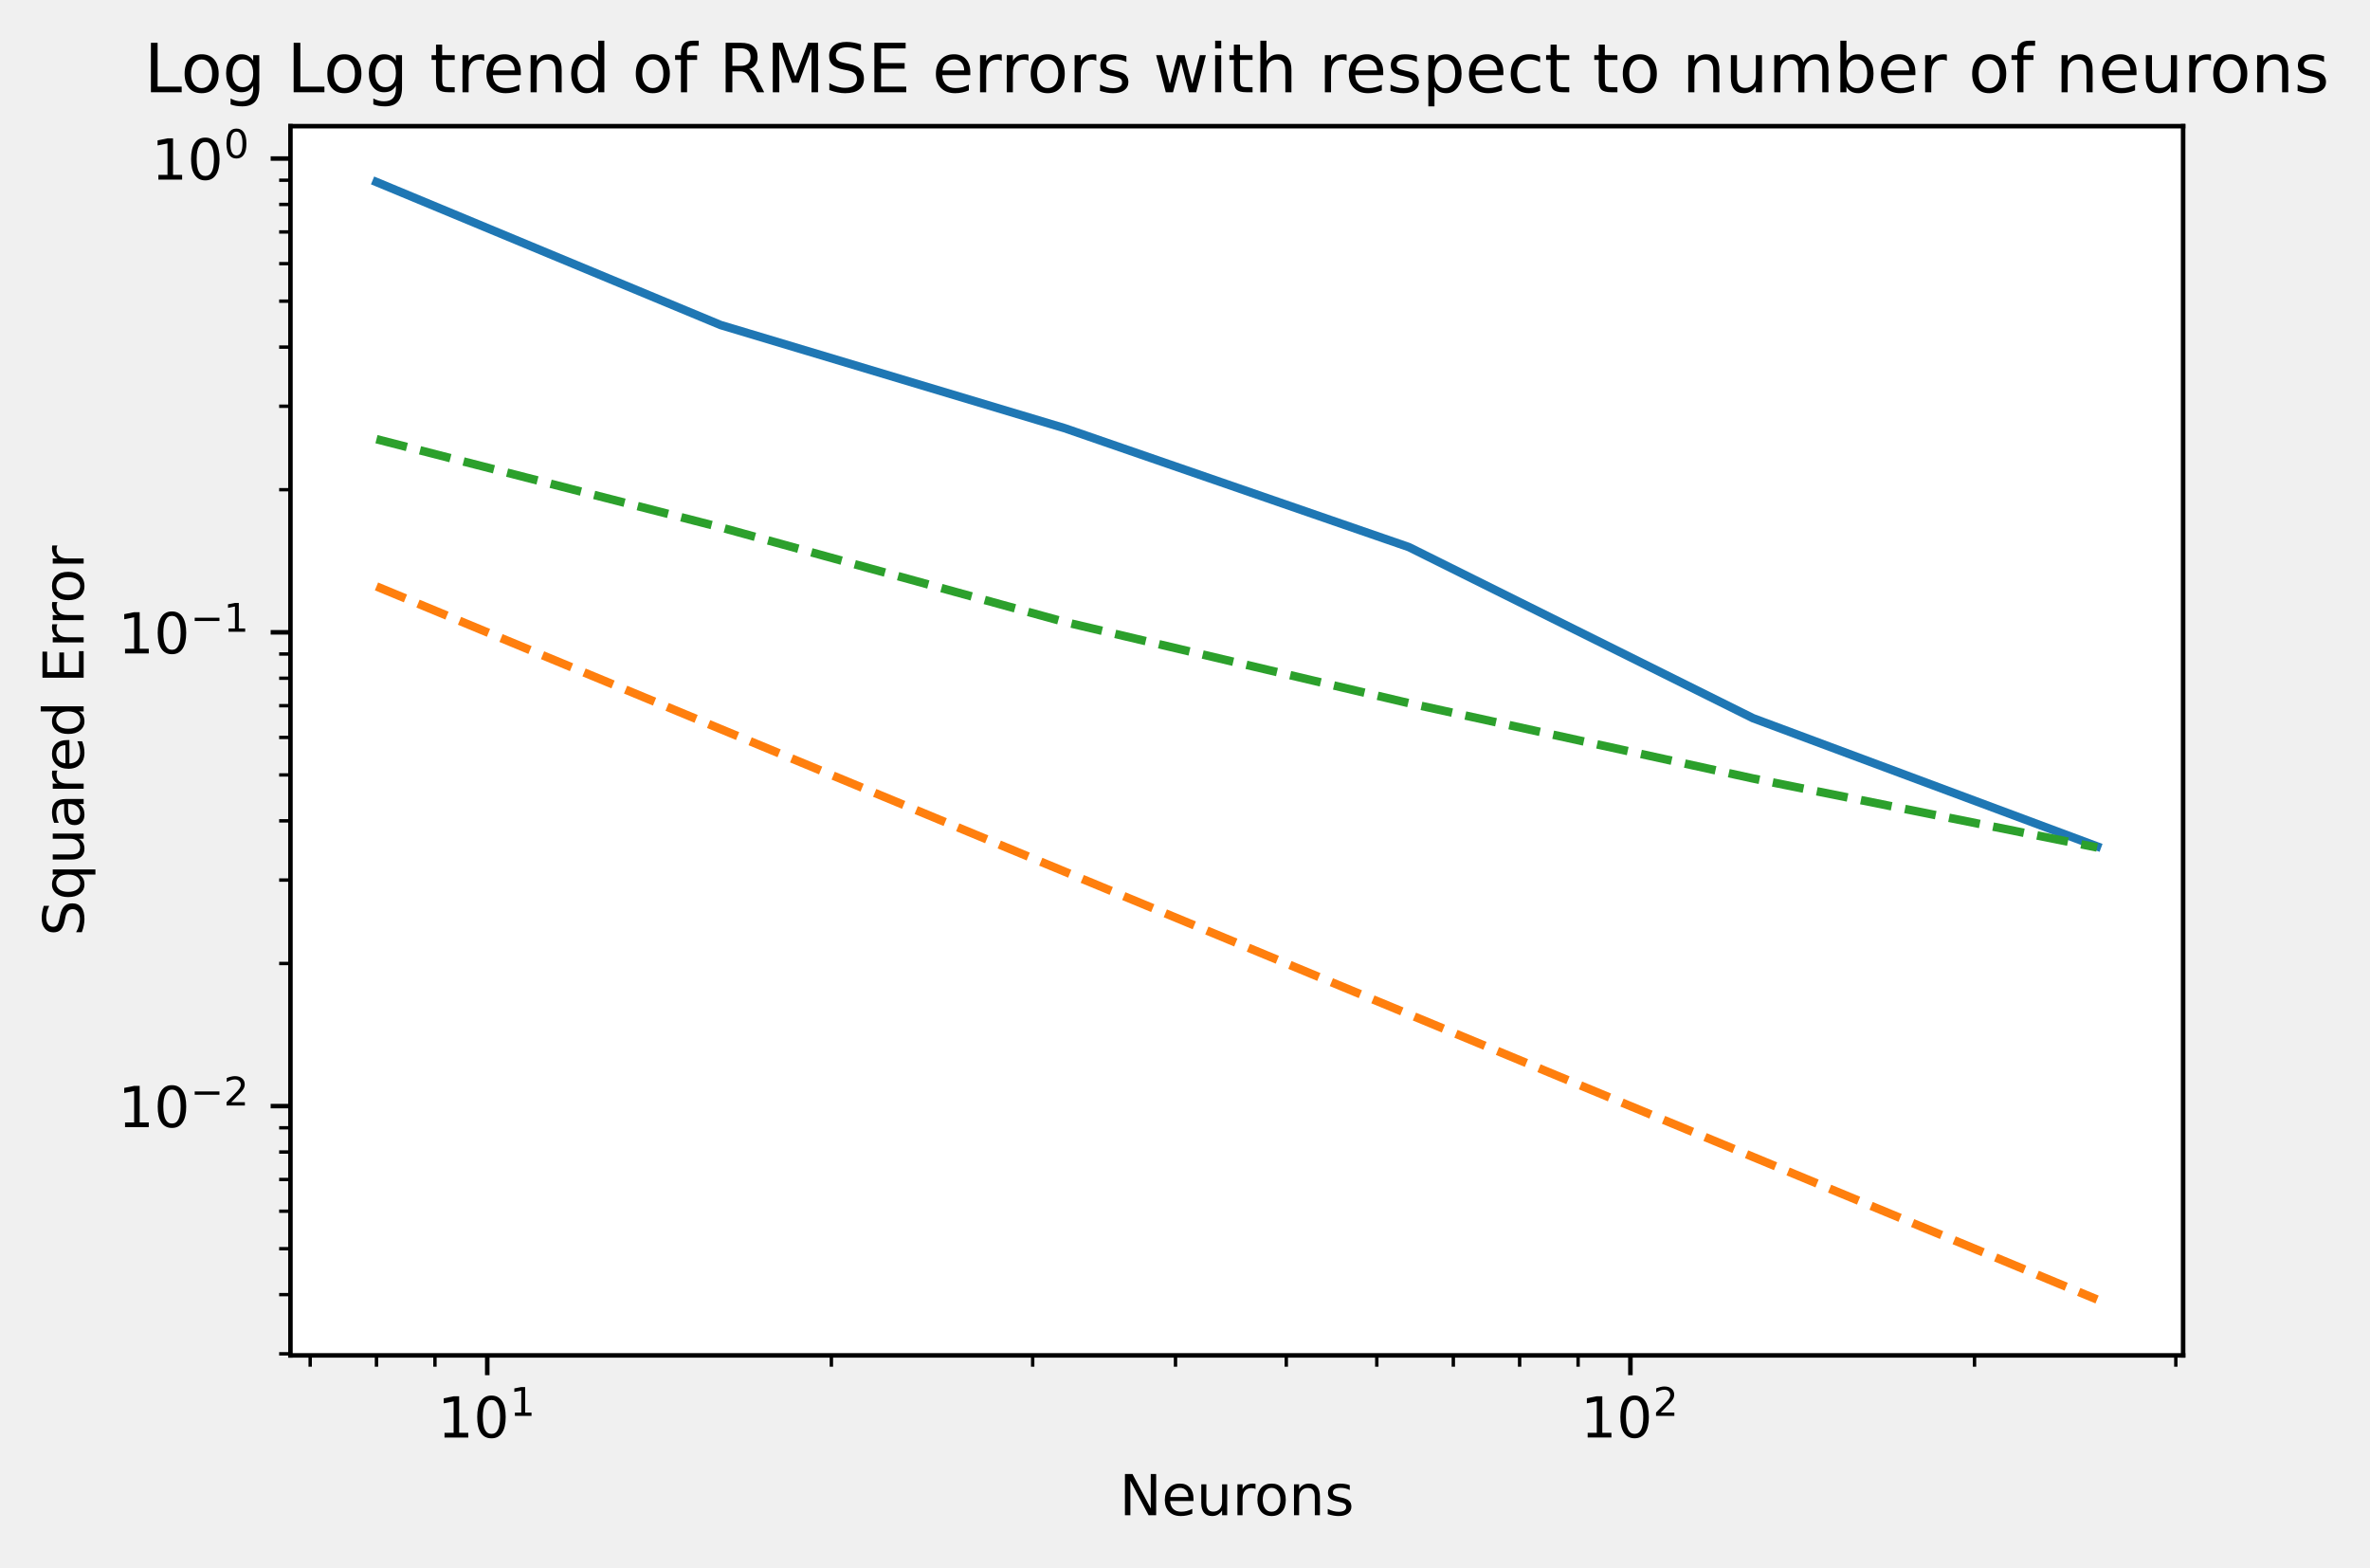
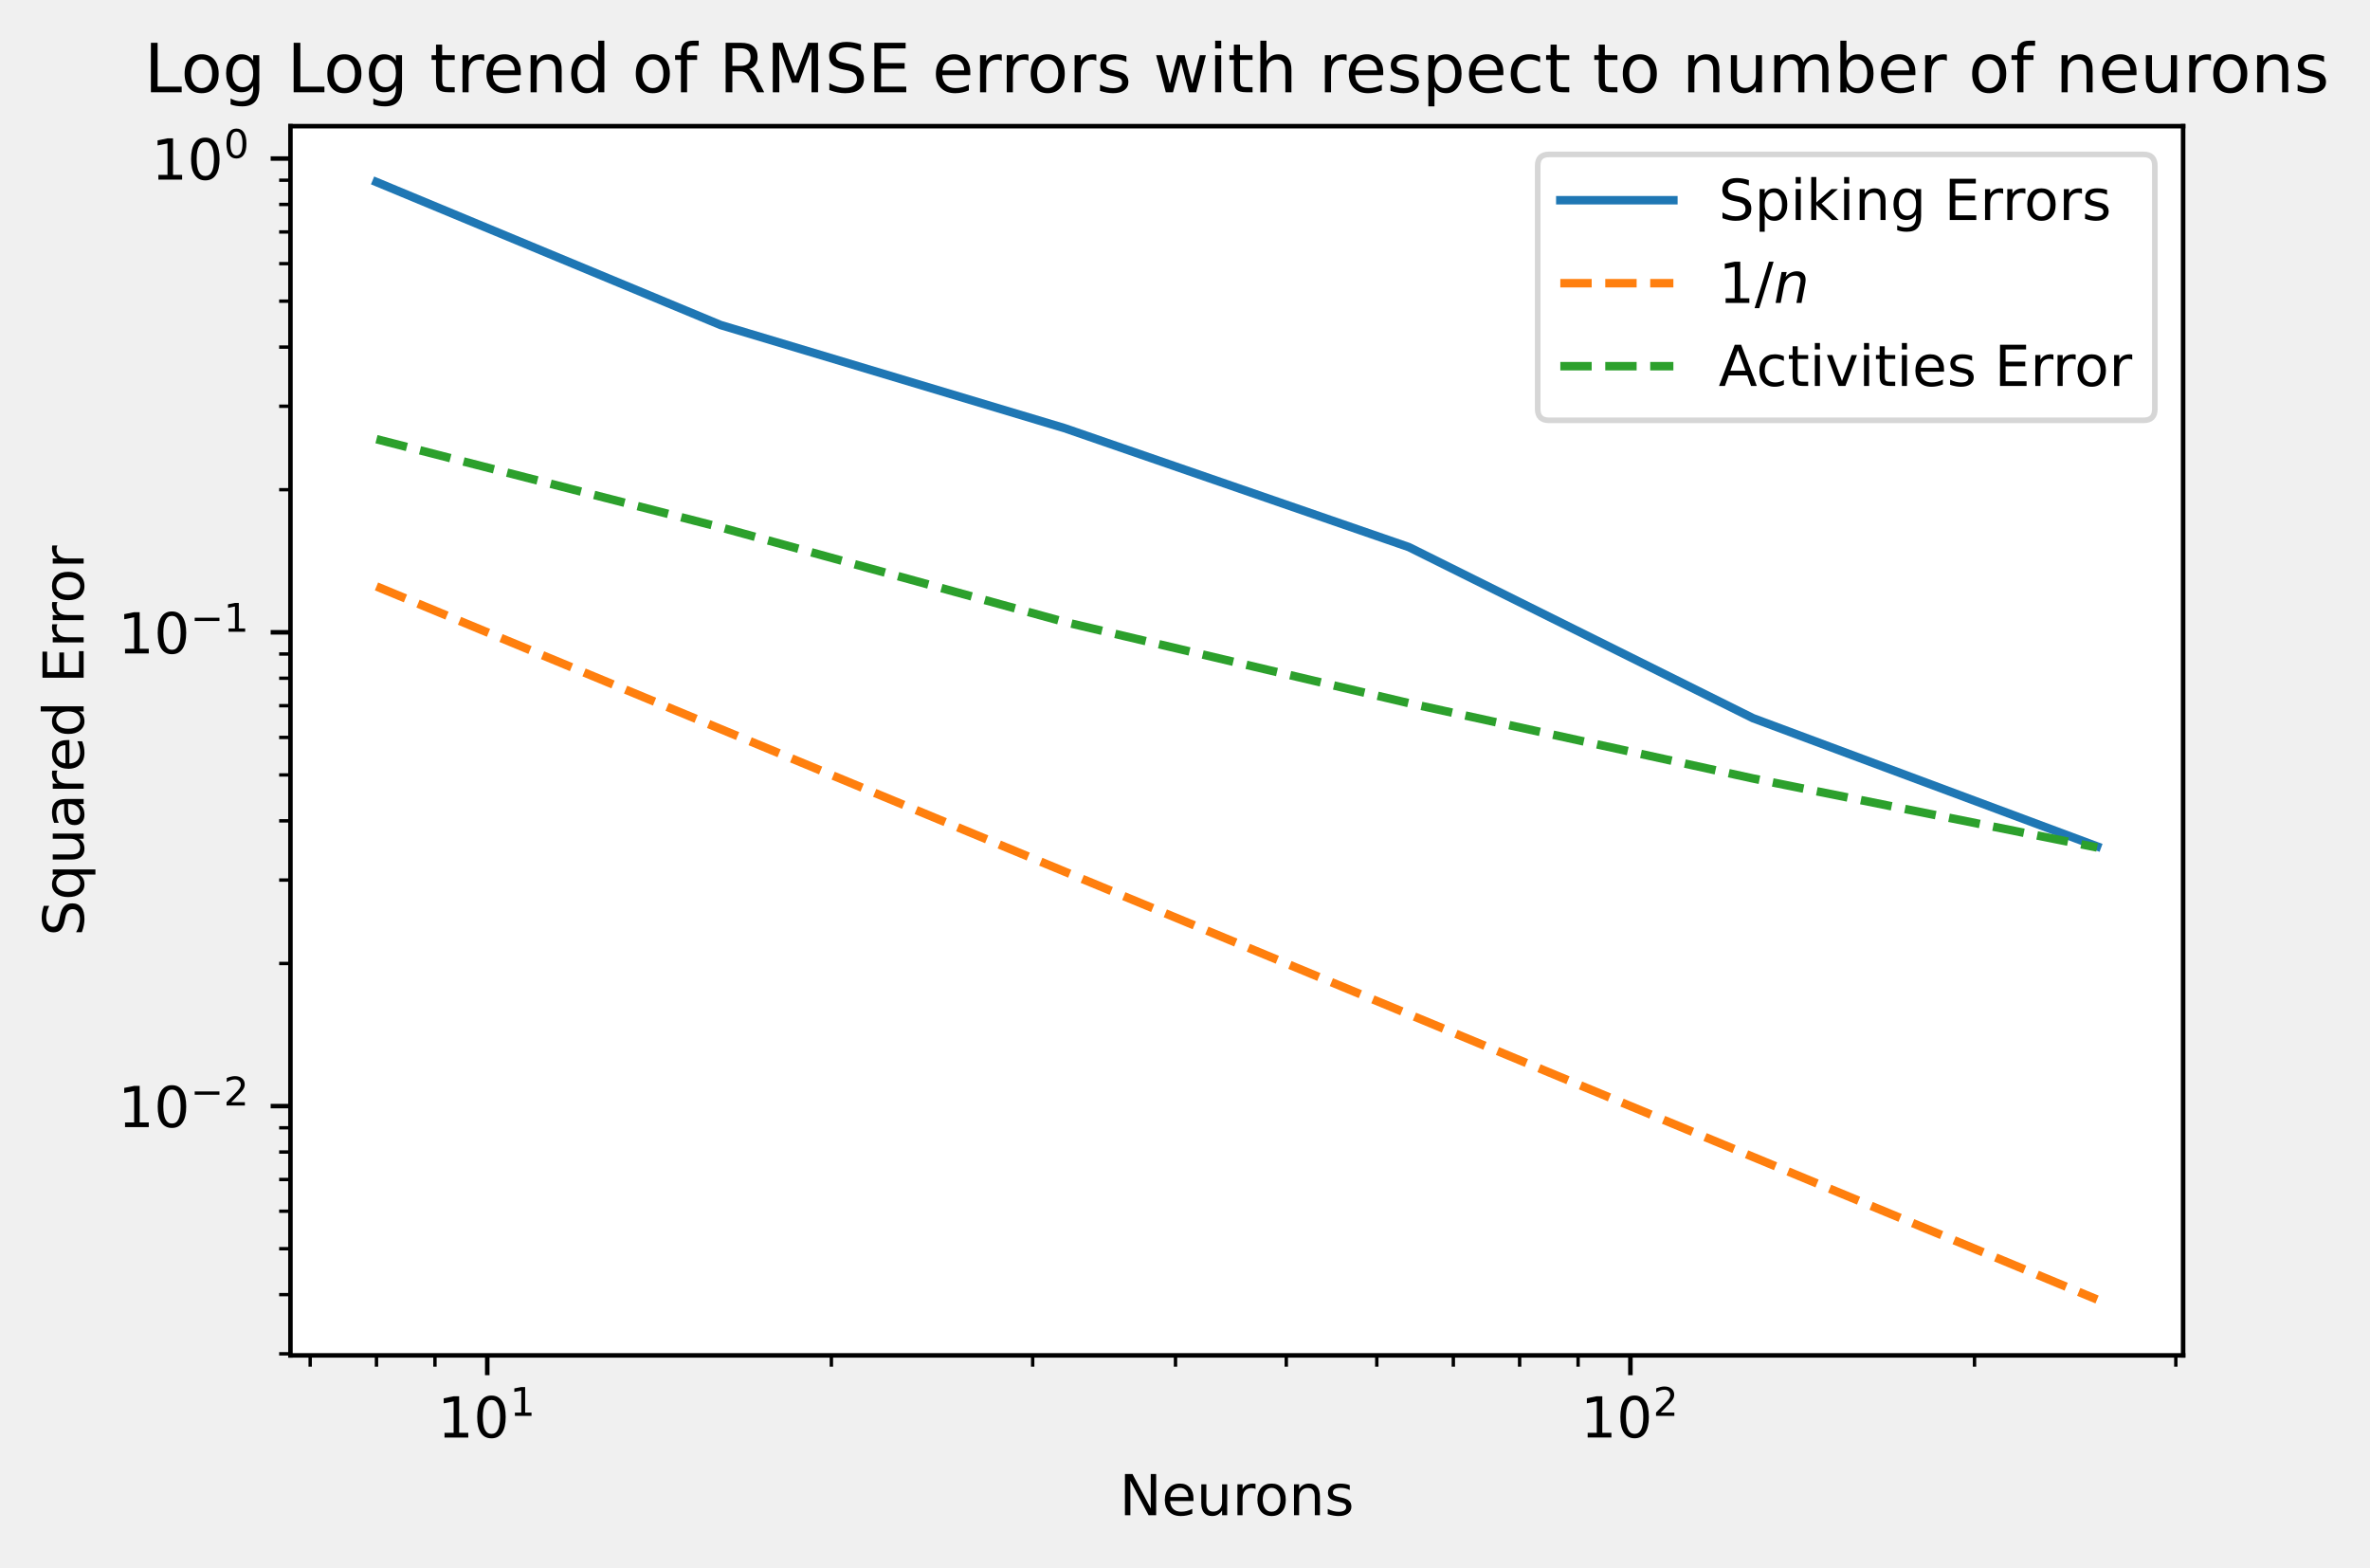
<svg xmlns="http://www.w3.org/2000/svg" xmlns:xlink="http://www.w3.org/1999/xlink" width="419.237pt" height="277.314pt" viewBox="0 0 419.237 277.314" version="1.1">
  <defs>
    <style type="text/css">*{stroke-linejoin: round; stroke-linecap: butt}</style>
  </defs>
  <g id="figure_1">
    <g id="patch_1">
      <path d="M 0 277.314  L 419.237 277.314  L 419.237 0  L 0 0  L 0 277.314  z " style="fill: none" />
    </g>
    <g id="axes_1">
      <g id="patch_2">
        <path d="M 51.378 239.758  L 386.178 239.758  L 386.178 22.318  L 51.378 22.318  z " style="fill: #ffffff" />
      </g>
      <g id="matplotlib.axis_1">
        <g id="xtick_1">
          <g id="line2d_1">
            <defs>
-               <path id="m2afc8d1fa1" d="M 0 0  L 0 3.5  " style="stroke: #000000; stroke-width: 0.8" />
-             </defs>
-             <g>
-               <use xlink:href="#m2afc8d1fa1" x="86.193" y="239.758" style="stroke: #000000; stroke-width: 0.8" />
+               <path id="mdabd065fe0" d="M 0 0  L 0 3.5  " style="stroke: #000000; stroke-width: 0.8" />
+             </defs>
+             <g>
+               <use xlink:href="#mdabd065fe0" x="86.193" y="239.758" style="stroke: #000000; stroke-width: 0.8" />
            </g>
          </g>
          <g id="text_1">
            <g transform="translate(77.39295 254.3566) scale(0.1 -0.1)">
              <defs>
                <path id="DejaVuSans-31" d="M 794 531  L 1825 531  L 1825 4091  L 703 3866  L 703 4441  L 1819 4666  L 2450 4666  L 2450 531  L 3481 531  L 3481 0  L 794 0  L 794 531  z " transform="scale(0.015625)" />
                <path id="DejaVuSans-30" d="M 2034 4250  Q 1547 4250 1301 3770  Q 1056 3291 1056 2328  Q 1056 1369 1301 889  Q 1547 409 2034 409  Q 2525 409 2770 889  Q 3016 1369 3016 2328  Q 3016 3291 2770 3770  Q 2525 4250 2034 4250  z M 2034 4750  Q 2819 4750 3233 4129  Q 3647 3509 3647 2328  Q 3647 1150 3233 529  Q 2819 -91 2034 -91  Q 1250 -91 836 529  Q 422 1150 422 2328  Q 422 3509 836 4129  Q 1250 4750 2034 4750  z " transform="scale(0.015625)" />
              </defs>
              <use xlink:href="#DejaVuSans-31" transform="translate(0 0.684375)" />
              <use xlink:href="#DejaVuSans-30" transform="translate(63.62305 0.684375)" />
              <use xlink:href="#DejaVuSans-31" transform="translate(128.2031 38.96563) scale(0.7)" />
            </g>
          </g>
        </g>
        <g id="xtick_2">
          <g id="line2d_2">
            <g>
-               <use xlink:href="#m2afc8d1fa1" x="288.408" y="239.758" style="stroke: #000000; stroke-width: 0.8" />
+               <use xlink:href="#mdabd065fe0" x="288.408" y="239.758" style="stroke: #000000; stroke-width: 0.8" />
            </g>
          </g>
          <g id="text_2">
            <g transform="translate(279.6078 254.3566) scale(0.1 -0.1)">
              <defs>
                <path id="DejaVuSans-32" d="M 1228 531  L 3431 531  L 3431 0  L 469 0  L 469 531  Q 828 903 1448 1529  Q 2069 2156 2228 2338  Q 2531 2678 2651 2914  Q 2772 3150 2772 3378  Q 2772 3750 2511 3984  Q 2250 4219 1831 4219  Q 1534 4219 1204 4116  Q 875 4013 500 3803  L 500 4441  Q 881 4594 1212 4672  Q 1544 4750 1819 4750  Q 2544 4750 2975 4387  Q 3406 4025 3406 3419  Q 3406 3131 3298 2873  Q 3191 2616 2906 2266  Q 2828 2175 2409 1742  Q 1991 1309 1228 531  z " transform="scale(0.015625)" />
              </defs>
              <use xlink:href="#DejaVuSans-31" transform="translate(0 0.765625)" />
              <use xlink:href="#DejaVuSans-30" transform="translate(63.62305 0.765625)" />
              <use xlink:href="#DejaVuSans-32" transform="translate(128.2031 39.04688) scale(0.7)" />
            </g>
          </g>
        </g>
        <g id="xtick_3">
          <g id="line2d_3">
            <defs>
-               <path id="m5e7f691e40" d="M 0 0  L 0 2  " style="stroke: #000000; stroke-width: 0.6" />
-             </defs>
-             <g>
-               <use xlink:href="#m5e7f691e40" x="54.869" y="239.758" style="stroke: #000000; stroke-width: 0.6" />
+               <path id="m7072b7d169" d="M 0 0  L 0 2  " style="stroke: #000000; stroke-width: 0.6" />
+             </defs>
+             <g>
+               <use xlink:href="#m7072b7d169" x="54.869" y="239.758" style="stroke: #000000; stroke-width: 0.6" />
            </g>
          </g>
        </g>
        <g id="xtick_4">
          <g id="line2d_4">
            <g>
-               <use xlink:href="#m5e7f691e40" x="66.596" y="239.758" style="stroke: #000000; stroke-width: 0.6" />
+               <use xlink:href="#m7072b7d169" x="66.596" y="239.758" style="stroke: #000000; stroke-width: 0.6" />
            </g>
          </g>
        </g>
        <g id="xtick_5">
          <g id="line2d_5">
            <g>
-               <use xlink:href="#m5e7f691e40" x="76.94" y="239.758" style="stroke: #000000; stroke-width: 0.6" />
+               <use xlink:href="#m7072b7d169" x="76.94" y="239.758" style="stroke: #000000; stroke-width: 0.6" />
            </g>
          </g>
        </g>
        <g id="xtick_6">
          <g id="line2d_6">
            <g>
-               <use xlink:href="#m5e7f691e40" x="147.066" y="239.758" style="stroke: #000000; stroke-width: 0.6" />
+               <use xlink:href="#m7072b7d169" x="147.066" y="239.758" style="stroke: #000000; stroke-width: 0.6" />
            </g>
          </g>
        </g>
        <g id="xtick_7">
          <g id="line2d_7">
            <g>
-               <use xlink:href="#m5e7f691e40" x="182.674" y="239.758" style="stroke: #000000; stroke-width: 0.6" />
+               <use xlink:href="#m7072b7d169" x="182.674" y="239.758" style="stroke: #000000; stroke-width: 0.6" />
            </g>
          </g>
        </g>
        <g id="xtick_8">
          <g id="line2d_8">
            <g>
-               <use xlink:href="#m5e7f691e40" x="207.938" y="239.758" style="stroke: #000000; stroke-width: 0.6" />
+               <use xlink:href="#m7072b7d169" x="207.938" y="239.758" style="stroke: #000000; stroke-width: 0.6" />
            </g>
          </g>
        </g>
        <g id="xtick_9">
          <g id="line2d_9">
            <g>
-               <use xlink:href="#m5e7f691e40" x="227.535" y="239.758" style="stroke: #000000; stroke-width: 0.6" />
+               <use xlink:href="#m7072b7d169" x="227.535" y="239.758" style="stroke: #000000; stroke-width: 0.6" />
            </g>
          </g>
        </g>
        <g id="xtick_10">
          <g id="line2d_10">
            <g>
-               <use xlink:href="#m5e7f691e40" x="243.547" y="239.758" style="stroke: #000000; stroke-width: 0.6" />
+               <use xlink:href="#m7072b7d169" x="243.547" y="239.758" style="stroke: #000000; stroke-width: 0.6" />
            </g>
          </g>
        </g>
        <g id="xtick_11">
          <g id="line2d_11">
            <g>
-               <use xlink:href="#m5e7f691e40" x="257.084" y="239.758" style="stroke: #000000; stroke-width: 0.6" />
+               <use xlink:href="#m7072b7d169" x="257.084" y="239.758" style="stroke: #000000; stroke-width: 0.6" />
            </g>
          </g>
        </g>
        <g id="xtick_12">
          <g id="line2d_12">
            <g>
-               <use xlink:href="#m5e7f691e40" x="268.811" y="239.758" style="stroke: #000000; stroke-width: 0.6" />
+               <use xlink:href="#m7072b7d169" x="268.811" y="239.758" style="stroke: #000000; stroke-width: 0.6" />
            </g>
          </g>
        </g>
        <g id="xtick_13">
          <g id="line2d_13">
            <g>
-               <use xlink:href="#m5e7f691e40" x="279.155" y="239.758" style="stroke: #000000; stroke-width: 0.6" />
+               <use xlink:href="#m7072b7d169" x="279.155" y="239.758" style="stroke: #000000; stroke-width: 0.6" />
            </g>
          </g>
        </g>
        <g id="xtick_14">
          <g id="line2d_14">
            <g>
-               <use xlink:href="#m5e7f691e40" x="349.28" y="239.758" style="stroke: #000000; stroke-width: 0.6" />
+               <use xlink:href="#m7072b7d169" x="349.28" y="239.758" style="stroke: #000000; stroke-width: 0.6" />
            </g>
          </g>
        </g>
        <g id="xtick_15">
          <g id="line2d_15">
            <g>
-               <use xlink:href="#m5e7f691e40" x="384.889" y="239.758" style="stroke: #000000; stroke-width: 0.6" />
+               <use xlink:href="#m7072b7d169" x="384.889" y="239.758" style="stroke: #000000; stroke-width: 0.6" />
            </g>
          </g>
        </g>
        <g id="text_3">
          <g transform="translate(198.0164 268.0347) scale(0.1 -0.1)">
            <defs>
              <path id="DejaVuSans-4e" d="M 628 4666  L 1478 4666  L 3547 763  L 3547 4666  L 4159 4666  L 4159 0  L 3309 0  L 1241 3903  L 1241 0  L 628 0  L 628 4666  z " transform="scale(0.015625)" />
              <path id="DejaVuSans-65" d="M 3597 1894  L 3597 1613  L 953 1613  Q 991 1019 1311 708  Q 1631 397 2203 397  Q 2534 397 2845 478  Q 3156 559 3463 722  L 3463 178  Q 3153 47 2828 -22  Q 2503 -91 2169 -91  Q 1331 -91 842 396  Q 353 884 353 1716  Q 353 2575 817 3079  Q 1281 3584 2069 3584  Q 2775 3584 3186 3129  Q 3597 2675 3597 1894  z M 3022 2063  Q 3016 2534 2758 2815  Q 2500 3097 2075 3097  Q 1594 3097 1305 2825  Q 1016 2553 972 2059  L 3022 2063  z " transform="scale(0.015625)" />
              <path id="DejaVuSans-75" d="M 544 1381  L 544 3500  L 1119 3500  L 1119 1403  Q 1119 906 1312 657  Q 1506 409 1894 409  Q 2359 409 2629 706  Q 2900 1003 2900 1516  L 2900 3500  L 3475 3500  L 3475 0  L 2900 0  L 2900 538  Q 2691 219 2414 64  Q 2138 -91 1772 -91  Q 1169 -91 856 284  Q 544 659 544 1381  z M 1991 3584  L 1991 3584  z " transform="scale(0.015625)" />
              <path id="DejaVuSans-72" d="M 2631 2963  Q 2534 3019 2420 3045  Q 2306 3072 2169 3072  Q 1681 3072 1420 2755  Q 1159 2438 1159 1844  L 1159 0  L 581 0  L 581 3500  L 1159 3500  L 1159 2956  Q 1341 3275 1631 3429  Q 1922 3584 2338 3584  Q 2397 3584 2469 3576  Q 2541 3569 2628 3553  L 2631 2963  z " transform="scale(0.015625)" />
              <path id="DejaVuSans-6f" d="M 1959 3097  Q 1497 3097 1228 2736  Q 959 2375 959 1747  Q 959 1119 1226 758  Q 1494 397 1959 397  Q 2419 397 2687 759  Q 2956 1122 2956 1747  Q 2956 2369 2687 2733  Q 2419 3097 1959 3097  z M 1959 3584  Q 2709 3584 3137 3096  Q 3566 2609 3566 1747  Q 3566 888 3137 398  Q 2709 -91 1959 -91  Q 1206 -91 779 398  Q 353 888 353 1747  Q 353 2609 779 3096  Q 1206 3584 1959 3584  z " transform="scale(0.015625)" />
              <path id="DejaVuSans-6e" d="M 3513 2113  L 3513 0  L 2938 0  L 2938 2094  Q 2938 2591 2744 2837  Q 2550 3084 2163 3084  Q 1697 3084 1428 2787  Q 1159 2491 1159 1978  L 1159 0  L 581 0  L 581 3500  L 1159 3500  L 1159 2956  Q 1366 3272 1645 3428  Q 1925 3584 2291 3584  Q 2894 3584 3203 3211  Q 3513 2838 3513 2113  z " transform="scale(0.015625)" />
              <path id="DejaVuSans-73" d="M 2834 3397  L 2834 2853  Q 2591 2978 2328 3040  Q 2066 3103 1784 3103  Q 1356 3103 1142 2972  Q 928 2841 928 2578  Q 928 2378 1081 2264  Q 1234 2150 1697 2047  L 1894 2003  Q 2506 1872 2764 1633  Q 3022 1394 3022 966  Q 3022 478 2636 193  Q 2250 -91 1575 -91  Q 1294 -91 989 -36  Q 684 19 347 128  L 347 722  Q 666 556 975 473  Q 1284 391 1588 391  Q 1994 391 2212 530  Q 2431 669 2431 922  Q 2431 1156 2273 1281  Q 2116 1406 1581 1522  L 1381 1569  Q 847 1681 609 1914  Q 372 2147 372 2553  Q 372 3047 722 3315  Q 1072 3584 1716 3584  Q 2034 3584 2315 3537  Q 2597 3491 2834 3397  z " transform="scale(0.015625)" />
            </defs>
            <use xlink:href="#DejaVuSans-4e" />
            <use xlink:href="#DejaVuSans-65" x="74.805" />
            <use xlink:href="#DejaVuSans-75" x="136.328" />
            <use xlink:href="#DejaVuSans-72" x="199.707" />
            <use xlink:href="#DejaVuSans-6f" x="238.57" />
            <use xlink:href="#DejaVuSans-6e" x="299.752" />
            <use xlink:href="#DejaVuSans-73" x="363.131" />
          </g>
        </g>
      </g>
      <g id="matplotlib.axis_2">
        <g id="ytick_1">
          <g id="line2d_16">
            <defs>
-               <path id="md2d005fe92" d="M 0 0  L -3.5 0  " style="stroke: #000000; stroke-width: 0.8" />
-             </defs>
-             <g>
-               <use xlink:href="#md2d005fe92" x="51.378" y="195.661" style="stroke: #000000; stroke-width: 0.8" />
+               <path id="m22de081a02" d="M 0 0  L -3.5 0  " style="stroke: #000000; stroke-width: 0.8" />
+             </defs>
+             <g>
+               <use xlink:href="#m22de081a02" x="51.378" y="195.661" style="stroke: #000000; stroke-width: 0.8" />
            </g>
          </g>
          <g id="text_4">
            <g transform="translate(20.87813 199.4598) scale(0.1 -0.1)">
              <defs>
                <path id="DejaVuSans-2212" d="M 678 2272  L 4684 2272  L 4684 1741  L 678 1741  L 678 2272  z " transform="scale(0.015625)" />
              </defs>
              <use xlink:href="#DejaVuSans-31" transform="translate(0 0.765625)" />
              <use xlink:href="#DejaVuSans-30" transform="translate(63.62305 0.765625)" />
              <use xlink:href="#DejaVuSans-2212" transform="translate(128.2031 39.04688) scale(0.7)" />
              <use xlink:href="#DejaVuSans-32" transform="translate(186.8555 39.04688) scale(0.7)" />
            </g>
          </g>
        </g>
        <g id="ytick_2">
          <g id="line2d_17">
            <g>
-               <use xlink:href="#md2d005fe92" x="51.378" y="111.852" style="stroke: #000000; stroke-width: 0.8" />
+               <use xlink:href="#m22de081a02" x="51.378" y="111.852" style="stroke: #000000; stroke-width: 0.8" />
            </g>
          </g>
          <g id="text_5">
            <g transform="translate(20.87813 115.6516) scale(0.1 -0.1)">
              <use xlink:href="#DejaVuSans-31" transform="translate(0 0.684375)" />
              <use xlink:href="#DejaVuSans-30" transform="translate(63.62305 0.684375)" />
              <use xlink:href="#DejaVuSans-2212" transform="translate(128.2031 38.96563) scale(0.7)" />
              <use xlink:href="#DejaVuSans-31" transform="translate(186.8555 38.96563) scale(0.7)" />
            </g>
          </g>
        </g>
        <g id="ytick_3">
          <g id="line2d_18">
            <g>
-               <use xlink:href="#md2d005fe92" x="51.378" y="28.044" style="stroke: #000000; stroke-width: 0.8" />
+               <use xlink:href="#m22de081a02" x="51.378" y="28.044" style="stroke: #000000; stroke-width: 0.8" />
            </g>
          </g>
          <g id="text_6">
            <g transform="translate(26.77812 31.84343) scale(0.1 -0.1)">
              <use xlink:href="#DejaVuSans-31" transform="translate(0 0.765625)" />
              <use xlink:href="#DejaVuSans-30" transform="translate(63.62305 0.765625)" />
              <use xlink:href="#DejaVuSans-30" transform="translate(128.2031 39.04688) scale(0.7)" />
            </g>
          </g>
        </g>
        <g id="ytick_4">
          <g id="line2d_19">
            <defs>
-               <path id="m3579f029ac" d="M 0 0  L -2 0  " style="stroke: #000000; stroke-width: 0.6" />
-             </defs>
-             <g>
-               <use xlink:href="#m3579f029ac" x="51.378" y="239.482" style="stroke: #000000; stroke-width: 0.6" />
+               <path id="med5cf87b40" d="M 0 0  L -2 0  " style="stroke: #000000; stroke-width: 0.6" />
+             </defs>
+             <g>
+               <use xlink:href="#med5cf87b40" x="51.378" y="239.482" style="stroke: #000000; stroke-width: 0.6" />
            </g>
          </g>
        </g>
        <g id="ytick_5">
          <g id="line2d_20">
            <g>
-               <use xlink:href="#m3579f029ac" x="51.378" y="229.011" style="stroke: #000000; stroke-width: 0.6" />
+               <use xlink:href="#med5cf87b40" x="51.378" y="229.011" style="stroke: #000000; stroke-width: 0.6" />
            </g>
          </g>
        </g>
        <g id="ytick_6">
          <g id="line2d_21">
            <g>
-               <use xlink:href="#m3579f029ac" x="51.378" y="220.889" style="stroke: #000000; stroke-width: 0.6" />
+               <use xlink:href="#med5cf87b40" x="51.378" y="220.889" style="stroke: #000000; stroke-width: 0.6" />
            </g>
          </g>
        </g>
        <g id="ytick_7">
          <g id="line2d_22">
            <g>
-               <use xlink:href="#m3579f029ac" x="51.378" y="214.253" style="stroke: #000000; stroke-width: 0.6" />
+               <use xlink:href="#med5cf87b40" x="51.378" y="214.253" style="stroke: #000000; stroke-width: 0.6" />
            </g>
          </g>
        </g>
        <g id="ytick_8">
          <g id="line2d_23">
            <g>
-               <use xlink:href="#m3579f029ac" x="51.378" y="208.643" style="stroke: #000000; stroke-width: 0.6" />
+               <use xlink:href="#med5cf87b40" x="51.378" y="208.643" style="stroke: #000000; stroke-width: 0.6" />
            </g>
          </g>
        </g>
        <g id="ytick_9">
          <g id="line2d_24">
            <g>
-               <use xlink:href="#m3579f029ac" x="51.378" y="203.782" style="stroke: #000000; stroke-width: 0.6" />
+               <use xlink:href="#med5cf87b40" x="51.378" y="203.782" style="stroke: #000000; stroke-width: 0.6" />
            </g>
          </g>
        </g>
        <g id="ytick_10">
          <g id="line2d_25">
            <g>
-               <use xlink:href="#m3579f029ac" x="51.378" y="199.495" style="stroke: #000000; stroke-width: 0.6" />
+               <use xlink:href="#med5cf87b40" x="51.378" y="199.495" style="stroke: #000000; stroke-width: 0.6" />
            </g>
          </g>
        </g>
        <g id="ytick_11">
          <g id="line2d_26">
            <g>
-               <use xlink:href="#m3579f029ac" x="51.378" y="170.432" style="stroke: #000000; stroke-width: 0.6" />
+               <use xlink:href="#med5cf87b40" x="51.378" y="170.432" style="stroke: #000000; stroke-width: 0.6" />
            </g>
          </g>
        </g>
        <g id="ytick_12">
          <g id="line2d_27">
            <g>
-               <use xlink:href="#m3579f029ac" x="51.378" y="155.674" style="stroke: #000000; stroke-width: 0.6" />
+               <use xlink:href="#med5cf87b40" x="51.378" y="155.674" style="stroke: #000000; stroke-width: 0.6" />
            </g>
          </g>
        </g>
        <g id="ytick_13">
          <g id="line2d_28">
            <g>
-               <use xlink:href="#m3579f029ac" x="51.378" y="145.203" style="stroke: #000000; stroke-width: 0.6" />
+               <use xlink:href="#med5cf87b40" x="51.378" y="145.203" style="stroke: #000000; stroke-width: 0.6" />
            </g>
          </g>
        </g>
        <g id="ytick_14">
          <g id="line2d_29">
            <g>
-               <use xlink:href="#m3579f029ac" x="51.378" y="137.081" style="stroke: #000000; stroke-width: 0.6" />
+               <use xlink:href="#med5cf87b40" x="51.378" y="137.081" style="stroke: #000000; stroke-width: 0.6" />
            </g>
          </g>
        </g>
        <g id="ytick_15">
          <g id="line2d_30">
            <g>
-               <use xlink:href="#m3579f029ac" x="51.378" y="130.445" style="stroke: #000000; stroke-width: 0.6" />
+               <use xlink:href="#med5cf87b40" x="51.378" y="130.445" style="stroke: #000000; stroke-width: 0.6" />
            </g>
          </g>
        </g>
        <g id="ytick_16">
          <g id="line2d_31">
            <g>
-               <use xlink:href="#m3579f029ac" x="51.378" y="124.834" style="stroke: #000000; stroke-width: 0.6" />
+               <use xlink:href="#med5cf87b40" x="51.378" y="124.834" style="stroke: #000000; stroke-width: 0.6" />
            </g>
          </g>
        </g>
        <g id="ytick_17">
          <g id="line2d_32">
            <g>
-               <use xlink:href="#m3579f029ac" x="51.378" y="119.974" style="stroke: #000000; stroke-width: 0.6" />
+               <use xlink:href="#med5cf87b40" x="51.378" y="119.974" style="stroke: #000000; stroke-width: 0.6" />
            </g>
          </g>
        </g>
        <g id="ytick_18">
          <g id="line2d_33">
            <g>
-               <use xlink:href="#m3579f029ac" x="51.378" y="115.687" style="stroke: #000000; stroke-width: 0.6" />
+               <use xlink:href="#med5cf87b40" x="51.378" y="115.687" style="stroke: #000000; stroke-width: 0.6" />
            </g>
          </g>
        </g>
        <g id="ytick_19">
          <g id="line2d_34">
            <g>
-               <use xlink:href="#m3579f029ac" x="51.378" y="86.624" style="stroke: #000000; stroke-width: 0.6" />
+               <use xlink:href="#med5cf87b40" x="51.378" y="86.624" style="stroke: #000000; stroke-width: 0.6" />
            </g>
          </g>
        </g>
        <g id="ytick_20">
          <g id="line2d_35">
            <g>
-               <use xlink:href="#m3579f029ac" x="51.378" y="71.866" style="stroke: #000000; stroke-width: 0.6" />
+               <use xlink:href="#med5cf87b40" x="51.378" y="71.866" style="stroke: #000000; stroke-width: 0.6" />
            </g>
          </g>
        </g>
        <g id="ytick_21">
          <g id="line2d_36">
            <g>
-               <use xlink:href="#m3579f029ac" x="51.378" y="61.395" style="stroke: #000000; stroke-width: 0.6" />
+               <use xlink:href="#med5cf87b40" x="51.378" y="61.395" style="stroke: #000000; stroke-width: 0.6" />
            </g>
          </g>
        </g>
        <g id="ytick_22">
          <g id="line2d_37">
            <g>
-               <use xlink:href="#m3579f029ac" x="51.378" y="53.273" style="stroke: #000000; stroke-width: 0.6" />
+               <use xlink:href="#med5cf87b40" x="51.378" y="53.273" style="stroke: #000000; stroke-width: 0.6" />
            </g>
          </g>
        </g>
        <g id="ytick_23">
          <g id="line2d_38">
            <g>
-               <use xlink:href="#m3579f029ac" x="51.378" y="46.637" style="stroke: #000000; stroke-width: 0.6" />
+               <use xlink:href="#med5cf87b40" x="51.378" y="46.637" style="stroke: #000000; stroke-width: 0.6" />
            </g>
          </g>
        </g>
        <g id="ytick_24">
          <g id="line2d_39">
            <g>
-               <use xlink:href="#m3579f029ac" x="51.378" y="41.026" style="stroke: #000000; stroke-width: 0.6" />
+               <use xlink:href="#med5cf87b40" x="51.378" y="41.026" style="stroke: #000000; stroke-width: 0.6" />
            </g>
          </g>
        </g>
        <g id="ytick_25">
          <g id="line2d_40">
            <g>
-               <use xlink:href="#m3579f029ac" x="51.378" y="36.166" style="stroke: #000000; stroke-width: 0.6" />
+               <use xlink:href="#med5cf87b40" x="51.378" y="36.166" style="stroke: #000000; stroke-width: 0.6" />
            </g>
          </g>
        </g>
        <g id="ytick_26">
          <g id="line2d_41">
            <g>
-               <use xlink:href="#m3579f029ac" x="51.378" y="31.879" style="stroke: #000000; stroke-width: 0.6" />
+               <use xlink:href="#med5cf87b40" x="51.378" y="31.879" style="stroke: #000000; stroke-width: 0.6" />
            </g>
          </g>
        </g>
        <g id="text_7">
          <g transform="translate(14.79844 165.5873) rotate(-90) scale(0.1 -0.1)">
            <defs>
              <path id="DejaVuSans-53" d="M 3425 4513  L 3425 3897  Q 3066 4069 2747 4153  Q 2428 4238 2131 4238  Q 1616 4238 1336 4038  Q 1056 3838 1056 3469  Q 1056 3159 1242 3001  Q 1428 2844 1947 2747  L 2328 2669  Q 3034 2534 3370 2195  Q 3706 1856 3706 1288  Q 3706 609 3251 259  Q 2797 -91 1919 -91  Q 1588 -91 1214 -16  Q 841 59 441 206  L 441 856  Q 825 641 1194 531  Q 1563 422 1919 422  Q 2459 422 2753 634  Q 3047 847 3047 1241  Q 3047 1584 2836 1778  Q 2625 1972 2144 2069  L 1759 2144  Q 1053 2284 737 2584  Q 422 2884 422 3419  Q 422 4038 858 4394  Q 1294 4750 2059 4750  Q 2388 4750 2728 4690  Q 3069 4631 3425 4513  z " transform="scale(0.015625)" />
              <path id="DejaVuSans-71" d="M 947 1747  Q 947 1113 1208 752  Q 1469 391 1925 391  Q 2381 391 2643 752  Q 2906 1113 2906 1747  Q 2906 2381 2643 2742  Q 2381 3103 1925 3103  Q 1469 3103 1208 2742  Q 947 2381 947 1747  z M 2906 525  Q 2725 213 2448 61  Q 2172 -91 1784 -91  Q 1150 -91 751 415  Q 353 922 353 1747  Q 353 2572 751 3078  Q 1150 3584 1784 3584  Q 2172 3584 2448 3432  Q 2725 3281 2906 2969  L 2906 3500  L 3481 3500  L 3481 -1331  L 2906 -1331  L 2906 525  z " transform="scale(0.015625)" />
              <path id="DejaVuSans-61" d="M 2194 1759  Q 1497 1759 1228 1600  Q 959 1441 959 1056  Q 959 750 1161 570  Q 1363 391 1709 391  Q 2188 391 2477 730  Q 2766 1069 2766 1631  L 2766 1759  L 2194 1759  z M 3341 1997  L 3341 0  L 2766 0  L 2766 531  Q 2569 213 2275 61  Q 1981 -91 1556 -91  Q 1019 -91 701 211  Q 384 513 384 1019  Q 384 1609 779 1909  Q 1175 2209 1959 2209  L 2766 2209  L 2766 2266  Q 2766 2663 2505 2880  Q 2244 3097 1772 3097  Q 1472 3097 1187 3025  Q 903 2953 641 2809  L 641 3341  Q 956 3463 1253 3523  Q 1550 3584 1831 3584  Q 2591 3584 2966 3190  Q 3341 2797 3341 1997  z " transform="scale(0.015625)" />
              <path id="DejaVuSans-64" d="M 2906 2969  L 2906 4863  L 3481 4863  L 3481 0  L 2906 0  L 2906 525  Q 2725 213 2448 61  Q 2172 -91 1784 -91  Q 1150 -91 751 415  Q 353 922 353 1747  Q 353 2572 751 3078  Q 1150 3584 1784 3584  Q 2172 3584 2448 3432  Q 2725 3281 2906 2969  z M 947 1747  Q 947 1113 1208 752  Q 1469 391 1925 391  Q 2381 391 2643 752  Q 2906 1113 2906 1747  Q 2906 2381 2643 2742  Q 2381 3103 1925 3103  Q 1469 3103 1208 2742  Q 947 2381 947 1747  z " transform="scale(0.015625)" />
              <path id="DejaVuSans-20" transform="scale(0.015625)" />
              <path id="DejaVuSans-45" d="M 628 4666  L 3578 4666  L 3578 4134  L 1259 4134  L 1259 2753  L 3481 2753  L 3481 2222  L 1259 2222  L 1259 531  L 3634 531  L 3634 0  L 628 0  L 628 4666  z " transform="scale(0.015625)" />
            </defs>
            <use xlink:href="#DejaVuSans-53" />
            <use xlink:href="#DejaVuSans-71" x="63.477" />
            <use xlink:href="#DejaVuSans-75" x="126.953" />
            <use xlink:href="#DejaVuSans-61" x="190.332" />
            <use xlink:href="#DejaVuSans-72" x="251.611" />
            <use xlink:href="#DejaVuSans-65" x="290.475" />
            <use xlink:href="#DejaVuSans-64" x="351.998" />
            <use xlink:href="#DejaVuSans-20" x="415.475" />
            <use xlink:href="#DejaVuSans-45" x="447.262" />
            <use xlink:href="#DejaVuSans-72" x="510.445" />
            <use xlink:href="#DejaVuSans-72" x="549.809" />
            <use xlink:href="#DejaVuSans-6f" x="588.672" />
            <use xlink:href="#DejaVuSans-72" x="649.854" />
          </g>
        </g>
      </g>
      <g id="line2d_42">
-         <path d="M 66.596 32.202  L 127.469 57.493  L 188.342 75.748  L 249.214 96.775  L 310.087 127.039  L 370.96 149.719  " clip-path="url(#p2219ab5b06)" style="fill: none; stroke: #1f77b4; stroke-width: 1.5; stroke-linecap: square" />
+         <path d="M 66.596 32.202  L 127.469 57.493  L 188.342 75.748  L 249.214 96.775  L 310.087 127.039  L 370.96 149.719  " clip-path="url(#pa2cdce74f4)" style="fill: none; stroke: #1f77b4; stroke-width: 1.5; stroke-linecap: square" />
      </g>
      <g id="line2d_43">
-         <path d="M 66.596 103.731  L 127.469 128.959  L 188.342 154.188  L 249.214 179.417  L 310.087 204.646  L 370.96 229.874  " clip-path="url(#p2219ab5b06)" style="fill: none; stroke-dasharray: 5.55,2.4; stroke-dashoffset: 0; stroke: #ff7f0e; stroke-width: 1.5" />
+         <path d="M 66.596 103.731  L 127.469 128.959  L 188.342 154.188  L 249.214 179.417  L 310.087 204.646  L 370.96 229.874  " clip-path="url(#pa2cdce74f4)" style="fill: none; stroke-dasharray: 5.55,2.4; stroke-dashoffset: 0; stroke: #ff7f0e; stroke-width: 1.5" />
      </g>
      <g id="line2d_44">
-         <path d="M 66.596 77.687  L 127.469 93.284  L 188.342 110.027  L 249.214 124.383  L 310.087 137.707  L 370.96 149.913  " clip-path="url(#p2219ab5b06)" style="fill: none; stroke-dasharray: 5.55,2.4; stroke-dashoffset: 0; stroke: #2ca02c; stroke-width: 1.5" />
+         <path d="M 66.596 77.687  L 127.469 93.284  L 188.342 110.027  L 249.214 124.383  L 310.087 137.707  L 370.96 149.913  " clip-path="url(#pa2cdce74f4)" style="fill: none; stroke-dasharray: 5.55,2.4; stroke-dashoffset: 0; stroke: #2ca02c; stroke-width: 1.5" />
      </g>
      <g id="patch_3">
        <path d="M 51.378 239.758  L 51.378 22.318  " style="fill: none; stroke: #000000; stroke-width: 0.8; stroke-linejoin: miter; stroke-linecap: square" />
      </g>
      <g id="patch_4">
        <path d="M 386.178 239.758  L 386.178 22.318  " style="fill: none; stroke: #000000; stroke-width: 0.8; stroke-linejoin: miter; stroke-linecap: square" />
      </g>
      <g id="patch_5">
        <path d="M 51.378 239.758  L 386.178 239.758  " style="fill: none; stroke: #000000; stroke-width: 0.8; stroke-linejoin: miter; stroke-linecap: square" />
      </g>
      <g id="patch_6">
        <path d="M 51.378 22.318  L 386.178 22.318  " style="fill: none; stroke: #000000; stroke-width: 0.8; stroke-linejoin: miter; stroke-linecap: square" />
      </g>
      <g id="text_8">
        <g transform="translate(25.51906 16.31812) scale(0.12 -0.12)">
          <defs>
            <path id="DejaVuSans-4c" d="M 628 4666  L 1259 4666  L 1259 531  L 3531 531  L 3531 0  L 628 0  L 628 4666  z " transform="scale(0.015625)" />
            <path id="DejaVuSans-67" d="M 2906 1791  Q 2906 2416 2648 2759  Q 2391 3103 1925 3103  Q 1463 3103 1205 2759  Q 947 2416 947 1791  Q 947 1169 1205 825  Q 1463 481 1925 481  Q 2391 481 2648 825  Q 2906 1169 2906 1791  z M 3481 434  Q 3481 -459 3084 -895  Q 2688 -1331 1869 -1331  Q 1566 -1331 1297 -1286  Q 1028 -1241 775 -1147  L 775 -588  Q 1028 -725 1275 -790  Q 1522 -856 1778 -856  Q 2344 -856 2625 -561  Q 2906 -266 2906 331  L 2906 616  Q 2728 306 2450 153  Q 2172 0 1784 0  Q 1141 0 747 490  Q 353 981 353 1791  Q 353 2603 747 3093  Q 1141 3584 1784 3584  Q 2172 3584 2450 3431  Q 2728 3278 2906 2969  L 2906 3500  L 3481 3500  L 3481 434  z " transform="scale(0.015625)" />
            <path id="DejaVuSans-74" d="M 1172 4494  L 1172 3500  L 2356 3500  L 2356 3053  L 1172 3053  L 1172 1153  Q 1172 725 1289 603  Q 1406 481 1766 481  L 2356 481  L 2356 0  L 1766 0  Q 1100 0 847 248  Q 594 497 594 1153  L 594 3053  L 172 3053  L 172 3500  L 594 3500  L 594 4494  L 1172 4494  z " transform="scale(0.015625)" />
            <path id="DejaVuSans-66" d="M 2375 4863  L 2375 4384  L 1825 4384  Q 1516 4384 1395 4259  Q 1275 4134 1275 3809  L 1275 3500  L 2222 3500  L 2222 3053  L 1275 3053  L 1275 0  L 697 0  L 697 3053  L 147 3053  L 147 3500  L 697 3500  L 697 3744  Q 697 4328 969 4595  Q 1241 4863 1831 4863  L 2375 4863  z " transform="scale(0.015625)" />
            <path id="DejaVuSans-52" d="M 2841 2188  Q 3044 2119 3236 1894  Q 3428 1669 3622 1275  L 4263 0  L 3584 0  L 2988 1197  Q 2756 1666 2539 1819  Q 2322 1972 1947 1972  L 1259 1972  L 1259 0  L 628 0  L 628 4666  L 2053 4666  Q 2853 4666 3247 4331  Q 3641 3997 3641 3322  Q 3641 2881 3436 2590  Q 3231 2300 2841 2188  z M 1259 4147  L 1259 2491  L 2053 2491  Q 2509 2491 2742 2702  Q 2975 2913 2975 3322  Q 2975 3731 2742 3939  Q 2509 4147 2053 4147  L 1259 4147  z " transform="scale(0.015625)" />
            <path id="DejaVuSans-4d" d="M 628 4666  L 1569 4666  L 2759 1491  L 3956 4666  L 4897 4666  L 4897 0  L 4281 0  L 4281 4097  L 3078 897  L 2444 897  L 1241 4097  L 1241 0  L 628 0  L 628 4666  z " transform="scale(0.015625)" />
            <path id="DejaVuSans-77" d="M 269 3500  L 844 3500  L 1563 769  L 2278 3500  L 2956 3500  L 3675 769  L 4391 3500  L 4966 3500  L 4050 0  L 3372 0  L 2619 2869  L 1863 0  L 1184 0  L 269 3500  z " transform="scale(0.015625)" />
            <path id="DejaVuSans-69" d="M 603 3500  L 1178 3500  L 1178 0  L 603 0  L 603 3500  z M 603 4863  L 1178 4863  L 1178 4134  L 603 4134  L 603 4863  z " transform="scale(0.015625)" />
            <path id="DejaVuSans-68" d="M 3513 2113  L 3513 0  L 2938 0  L 2938 2094  Q 2938 2591 2744 2837  Q 2550 3084 2163 3084  Q 1697 3084 1428 2787  Q 1159 2491 1159 1978  L 1159 0  L 581 0  L 581 4863  L 1159 4863  L 1159 2956  Q 1366 3272 1645 3428  Q 1925 3584 2291 3584  Q 2894 3584 3203 3211  Q 3513 2838 3513 2113  z " transform="scale(0.015625)" />
            <path id="DejaVuSans-70" d="M 1159 525  L 1159 -1331  L 581 -1331  L 581 3500  L 1159 3500  L 1159 2969  Q 1341 3281 1617 3432  Q 1894 3584 2278 3584  Q 2916 3584 3314 3078  Q 3713 2572 3713 1747  Q 3713 922 3314 415  Q 2916 -91 2278 -91  Q 1894 -91 1617 61  Q 1341 213 1159 525  z M 3116 1747  Q 3116 2381 2855 2742  Q 2594 3103 2138 3103  Q 1681 3103 1420 2742  Q 1159 2381 1159 1747  Q 1159 1113 1420 752  Q 1681 391 2138 391  Q 2594 391 2855 752  Q 3116 1113 3116 1747  z " transform="scale(0.015625)" />
            <path id="DejaVuSans-63" d="M 3122 3366  L 3122 2828  Q 2878 2963 2633 3030  Q 2388 3097 2138 3097  Q 1578 3097 1268 2742  Q 959 2388 959 1747  Q 959 1106 1268 751  Q 1578 397 2138 397  Q 2388 397 2633 464  Q 2878 531 3122 666  L 3122 134  Q 2881 22 2623 -34  Q 2366 -91 2075 -91  Q 1284 -91 818 406  Q 353 903 353 1747  Q 353 2603 823 3093  Q 1294 3584 2113 3584  Q 2378 3584 2631 3529  Q 2884 3475 3122 3366  z " transform="scale(0.015625)" />
            <path id="DejaVuSans-6d" d="M 3328 2828  Q 3544 3216 3844 3400  Q 4144 3584 4550 3584  Q 5097 3584 5394 3201  Q 5691 2819 5691 2113  L 5691 0  L 5113 0  L 5113 2094  Q 5113 2597 4934 2840  Q 4756 3084 4391 3084  Q 3944 3084 3684 2787  Q 3425 2491 3425 1978  L 3425 0  L 2847 0  L 2847 2094  Q 2847 2600 2669 2842  Q 2491 3084 2119 3084  Q 1678 3084 1418 2786  Q 1159 2488 1159 1978  L 1159 0  L 581 0  L 581 3500  L 1159 3500  L 1159 2956  Q 1356 3278 1631 3431  Q 1906 3584 2284 3584  Q 2666 3584 2933 3390  Q 3200 3197 3328 2828  z " transform="scale(0.015625)" />
            <path id="DejaVuSans-62" d="M 3116 1747  Q 3116 2381 2855 2742  Q 2594 3103 2138 3103  Q 1681 3103 1420 2742  Q 1159 2381 1159 1747  Q 1159 1113 1420 752  Q 1681 391 2138 391  Q 2594 391 2855 752  Q 3116 1113 3116 1747  z M 1159 2969  Q 1341 3281 1617 3432  Q 1894 3584 2278 3584  Q 2916 3584 3314 3078  Q 3713 2572 3713 1747  Q 3713 922 3314 415  Q 2916 -91 2278 -91  Q 1894 -91 1617 61  Q 1341 213 1159 525  L 1159 0  L 581 0  L 581 4863  L 1159 4863  L 1159 2969  z " transform="scale(0.015625)" />
          </defs>
          <use xlink:href="#DejaVuSans-4c" />
          <use xlink:href="#DejaVuSans-6f" x="53.963" />
          <use xlink:href="#DejaVuSans-67" x="115.145" />
          <use xlink:href="#DejaVuSans-20" x="178.621" />
          <use xlink:href="#DejaVuSans-4c" x="210.408" />
          <use xlink:href="#DejaVuSans-6f" x="264.371" />
          <use xlink:href="#DejaVuSans-67" x="325.553" />
          <use xlink:href="#DejaVuSans-20" x="389.029" />
          <use xlink:href="#DejaVuSans-74" x="420.816" />
          <use xlink:href="#DejaVuSans-72" x="460.025" />
          <use xlink:href="#DejaVuSans-65" x="498.889" />
          <use xlink:href="#DejaVuSans-6e" x="560.412" />
          <use xlink:href="#DejaVuSans-64" x="623.791" />
          <use xlink:href="#DejaVuSans-20" x="687.268" />
          <use xlink:href="#DejaVuSans-6f" x="719.055" />
          <use xlink:href="#DejaVuSans-66" x="780.236" />
          <use xlink:href="#DejaVuSans-20" x="815.441" />
          <use xlink:href="#DejaVuSans-52" x="847.229" />
          <use xlink:href="#DejaVuSans-4d" x="916.711" />
          <use xlink:href="#DejaVuSans-53" x="1002.99" />
          <use xlink:href="#DejaVuSans-45" x="1066.467" />
          <use xlink:href="#DejaVuSans-20" x="1129.65" />
          <use xlink:href="#DejaVuSans-65" x="1161.438" />
          <use xlink:href="#DejaVuSans-72" x="1222.961" />
          <use xlink:href="#DejaVuSans-72" x="1262.324" />
          <use xlink:href="#DejaVuSans-6f" x="1301.188" />
          <use xlink:href="#DejaVuSans-72" x="1362.369" />
          <use xlink:href="#DejaVuSans-73" x="1403.482" />
          <use xlink:href="#DejaVuSans-20" x="1455.582" />
          <use xlink:href="#DejaVuSans-77" x="1487.369" />
          <use xlink:href="#DejaVuSans-69" x="1569.156" />
          <use xlink:href="#DejaVuSans-74" x="1596.939" />
          <use xlink:href="#DejaVuSans-68" x="1636.148" />
          <use xlink:href="#DejaVuSans-20" x="1699.527" />
          <use xlink:href="#DejaVuSans-72" x="1731.314" />
          <use xlink:href="#DejaVuSans-65" x="1770.178" />
          <use xlink:href="#DejaVuSans-73" x="1831.701" />
          <use xlink:href="#DejaVuSans-70" x="1883.801" />
          <use xlink:href="#DejaVuSans-65" x="1947.277" />
          <use xlink:href="#DejaVuSans-63" x="2008.801" />
          <use xlink:href="#DejaVuSans-74" x="2063.781" />
          <use xlink:href="#DejaVuSans-20" x="2102.99" />
          <use xlink:href="#DejaVuSans-74" x="2134.777" />
          <use xlink:href="#DejaVuSans-6f" x="2173.986" />
          <use xlink:href="#DejaVuSans-20" x="2235.168" />
          <use xlink:href="#DejaVuSans-6e" x="2266.955" />
          <use xlink:href="#DejaVuSans-75" x="2330.334" />
          <use xlink:href="#DejaVuSans-6d" x="2393.713" />
          <use xlink:href="#DejaVuSans-62" x="2491.125" />
          <use xlink:href="#DejaVuSans-65" x="2554.602" />
          <use xlink:href="#DejaVuSans-72" x="2616.125" />
          <use xlink:href="#DejaVuSans-20" x="2657.238" />
          <use xlink:href="#DejaVuSans-6f" x="2689.025" />
          <use xlink:href="#DejaVuSans-66" x="2750.207" />
          <use xlink:href="#DejaVuSans-20" x="2785.412" />
          <use xlink:href="#DejaVuSans-6e" x="2817.199" />
          <use xlink:href="#DejaVuSans-65" x="2880.578" />
          <use xlink:href="#DejaVuSans-75" x="2942.102" />
          <use xlink:href="#DejaVuSans-72" x="3005.48" />
          <use xlink:href="#DejaVuSans-6f" x="3044.344" />
          <use xlink:href="#DejaVuSans-6e" x="3105.525" />
          <use xlink:href="#DejaVuSans-73" x="3168.904" />
        </g>
      </g>
+       <g id="legend_1">
+         <g id="patch_7">
+           <path d="M 274.009 74.353  L 379.178 74.353  Q 381.178 74.353 381.178 72.353  L 381.178 29.318  Q 381.178 27.318 379.178 27.318  L 274.009 27.318  Q 272.009 27.318 272.009 29.318  L 272.009 72.353  Q 272.009 74.353 274.009 74.353  z " style="fill: #ffffff; opacity: 0.8; stroke: #cccccc; stroke-linejoin: miter" />
+         </g>
+         <g id="line2d_45">
+           <path d="M 276.009 35.417  L 286.009 35.417  L 296.009 35.417  " style="fill: none; stroke: #1f77b4; stroke-width: 1.5; stroke-linecap: square" />
+         </g>
+         <g id="text_9">
+           <g transform="translate(304.0094 38.91656) scale(0.1 -0.1)">
+             <defs>
+               <path id="DejaVuSans-6b" d="M 581 4863  L 1159 4863  L 1159 1991  L 2875 3500  L 3609 3500  L 1753 1863  L 3688 0  L 2938 0  L 1159 1709  L 1159 0  L 581 0  L 581 4863  z " transform="scale(0.015625)" />
+             </defs>
+             <use xlink:href="#DejaVuSans-53" />
+             <use xlink:href="#DejaVuSans-70" x="63.477" />
+             <use xlink:href="#DejaVuSans-69" x="126.953" />
+             <use xlink:href="#DejaVuSans-6b" x="154.736" />
+             <use xlink:href="#DejaVuSans-69" x="212.646" />
+             <use xlink:href="#DejaVuSans-6e" x="240.43" />
+             <use xlink:href="#DejaVuSans-67" x="303.809" />
+             <use xlink:href="#DejaVuSans-20" x="367.285" />
+             <use xlink:href="#DejaVuSans-45" x="399.072" />
+             <use xlink:href="#DejaVuSans-72" x="462.256" />
+             <use xlink:href="#DejaVuSans-72" x="501.619" />
+             <use xlink:href="#DejaVuSans-6f" x="540.482" />
+             <use xlink:href="#DejaVuSans-72" x="601.664" />
+             <use xlink:href="#DejaVuSans-73" x="642.777" />
+           </g>
+         </g>
+         <g id="line2d_46">
+           <path d="M 276.009 50.095  L 286.009 50.095  L 296.009 50.095  " style="fill: none; stroke-dasharray: 5.55,2.4; stroke-dashoffset: 0; stroke: #ff7f0e; stroke-width: 1.5" />
+         </g>
+         <g id="text_10">
+           <g transform="translate(304.0094 53.59469) scale(0.1 -0.1)">
+             <defs>
+               <path id="DejaVuSans-2f" d="M 1625 4666  L 2156 4666  L 531 -594  L 0 -594  L 1625 4666  z " transform="scale(0.015625)" />
+               <path id="DejaVuSans-Oblique-6e" d="M 3566 2113  L 3156 0  L 2578 0  L 2988 2091  Q 3016 2238 3031 2350  Q 3047 2463 3047 2528  Q 3047 2791 2881 2937  Q 2716 3084 2419 3084  Q 1956 3084 1622 2776  Q 1288 2469 1184 1941  L 800 0  L 225 0  L 903 3500  L 1478 3500  L 1363 2950  Q 1603 3253 1940 3418  Q 2278 3584 2650 3584  Q 3113 3584 3367 3334  Q 3622 3084 3622 2631  Q 3622 2519 3608 2391  Q 3594 2263 3566 2113  z " transform="scale(0.015625)" />
+             </defs>
+             <use xlink:href="#DejaVuSans-31" transform="translate(0 0.09375)" />
+             <use xlink:href="#DejaVuSans-2f" transform="translate(63.62305 0.09375)" />
+             <use xlink:href="#DejaVuSans-Oblique-6e" transform="translate(97.31445 0.09375)" />
+           </g>
+         </g>
+         <g id="line2d_47">
+           <path d="M 276.009 64.773  L 286.009 64.773  L 296.009 64.773  " style="fill: none; stroke-dasharray: 5.55,2.4; stroke-dashoffset: 0; stroke: #2ca02c; stroke-width: 1.5" />
+         </g>
+         <g id="text_11">
+           <g transform="translate(304.0094 68.27281) scale(0.1 -0.1)">
+             <defs>
+               <path id="DejaVuSans-41" d="M 2188 4044  L 1331 1722  L 3047 1722  L 2188 4044  z M 1831 4666  L 2547 4666  L 4325 0  L 3669 0  L 3244 1197  L 1141 1197  L 716 0  L 50 0  L 1831 4666  z " transform="scale(0.015625)" />
+               <path id="DejaVuSans-76" d="M 191 3500  L 800 3500  L 1894 563  L 2988 3500  L 3597 3500  L 2284 0  L 1503 0  L 191 3500  z " transform="scale(0.015625)" />
+             </defs>
+             <use xlink:href="#DejaVuSans-41" />
+             <use xlink:href="#DejaVuSans-63" x="66.658" />
+             <use xlink:href="#DejaVuSans-74" x="121.639" />
+             <use xlink:href="#DejaVuSans-69" x="160.848" />
+             <use xlink:href="#DejaVuSans-76" x="188.631" />
+             <use xlink:href="#DejaVuSans-69" x="247.811" />
+             <use xlink:href="#DejaVuSans-74" x="275.594" />
+             <use xlink:href="#DejaVuSans-69" x="314.803" />
+             <use xlink:href="#DejaVuSans-65" x="342.586" />
+             <use xlink:href="#DejaVuSans-73" x="404.109" />
+             <use xlink:href="#DejaVuSans-20" x="456.209" />
+             <use xlink:href="#DejaVuSans-45" x="487.996" />
+             <use xlink:href="#DejaVuSans-72" x="551.18" />
+             <use xlink:href="#DejaVuSans-72" x="590.543" />
+             <use xlink:href="#DejaVuSans-6f" x="629.406" />
+             <use xlink:href="#DejaVuSans-72" x="690.588" />
+           </g>
+         </g>
+       </g>
    </g>
  </g>
  <defs>
-     <clipPath id="p2219ab5b06">
+     <clipPath id="pa2cdce74f4">
      <rect x="51.378" y="22.318" width="334.8" height="217.44" />
    </clipPath>
  </defs>
</svg>
